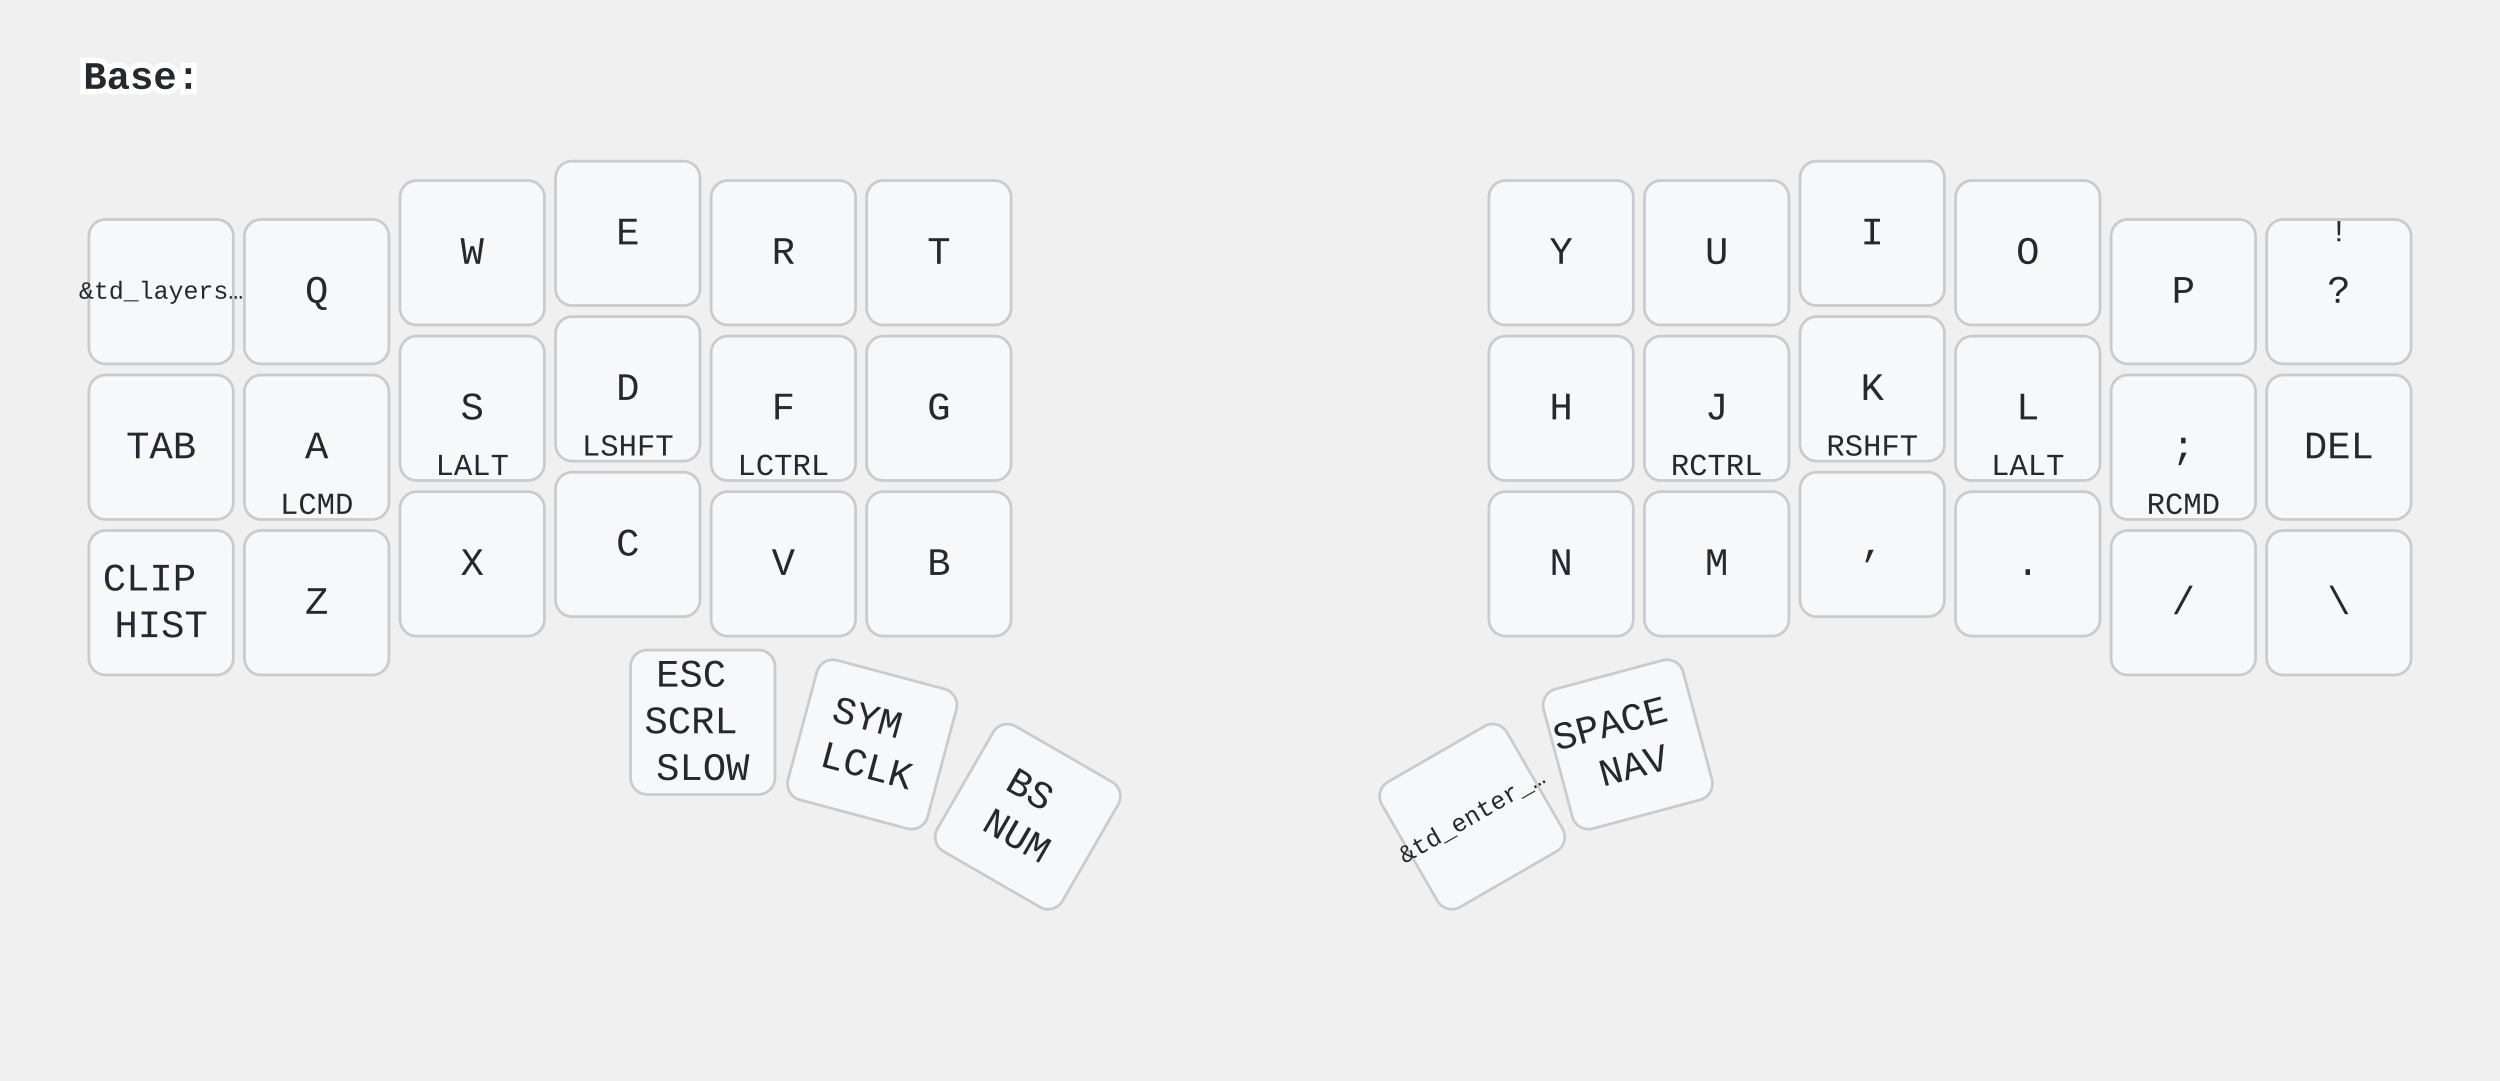
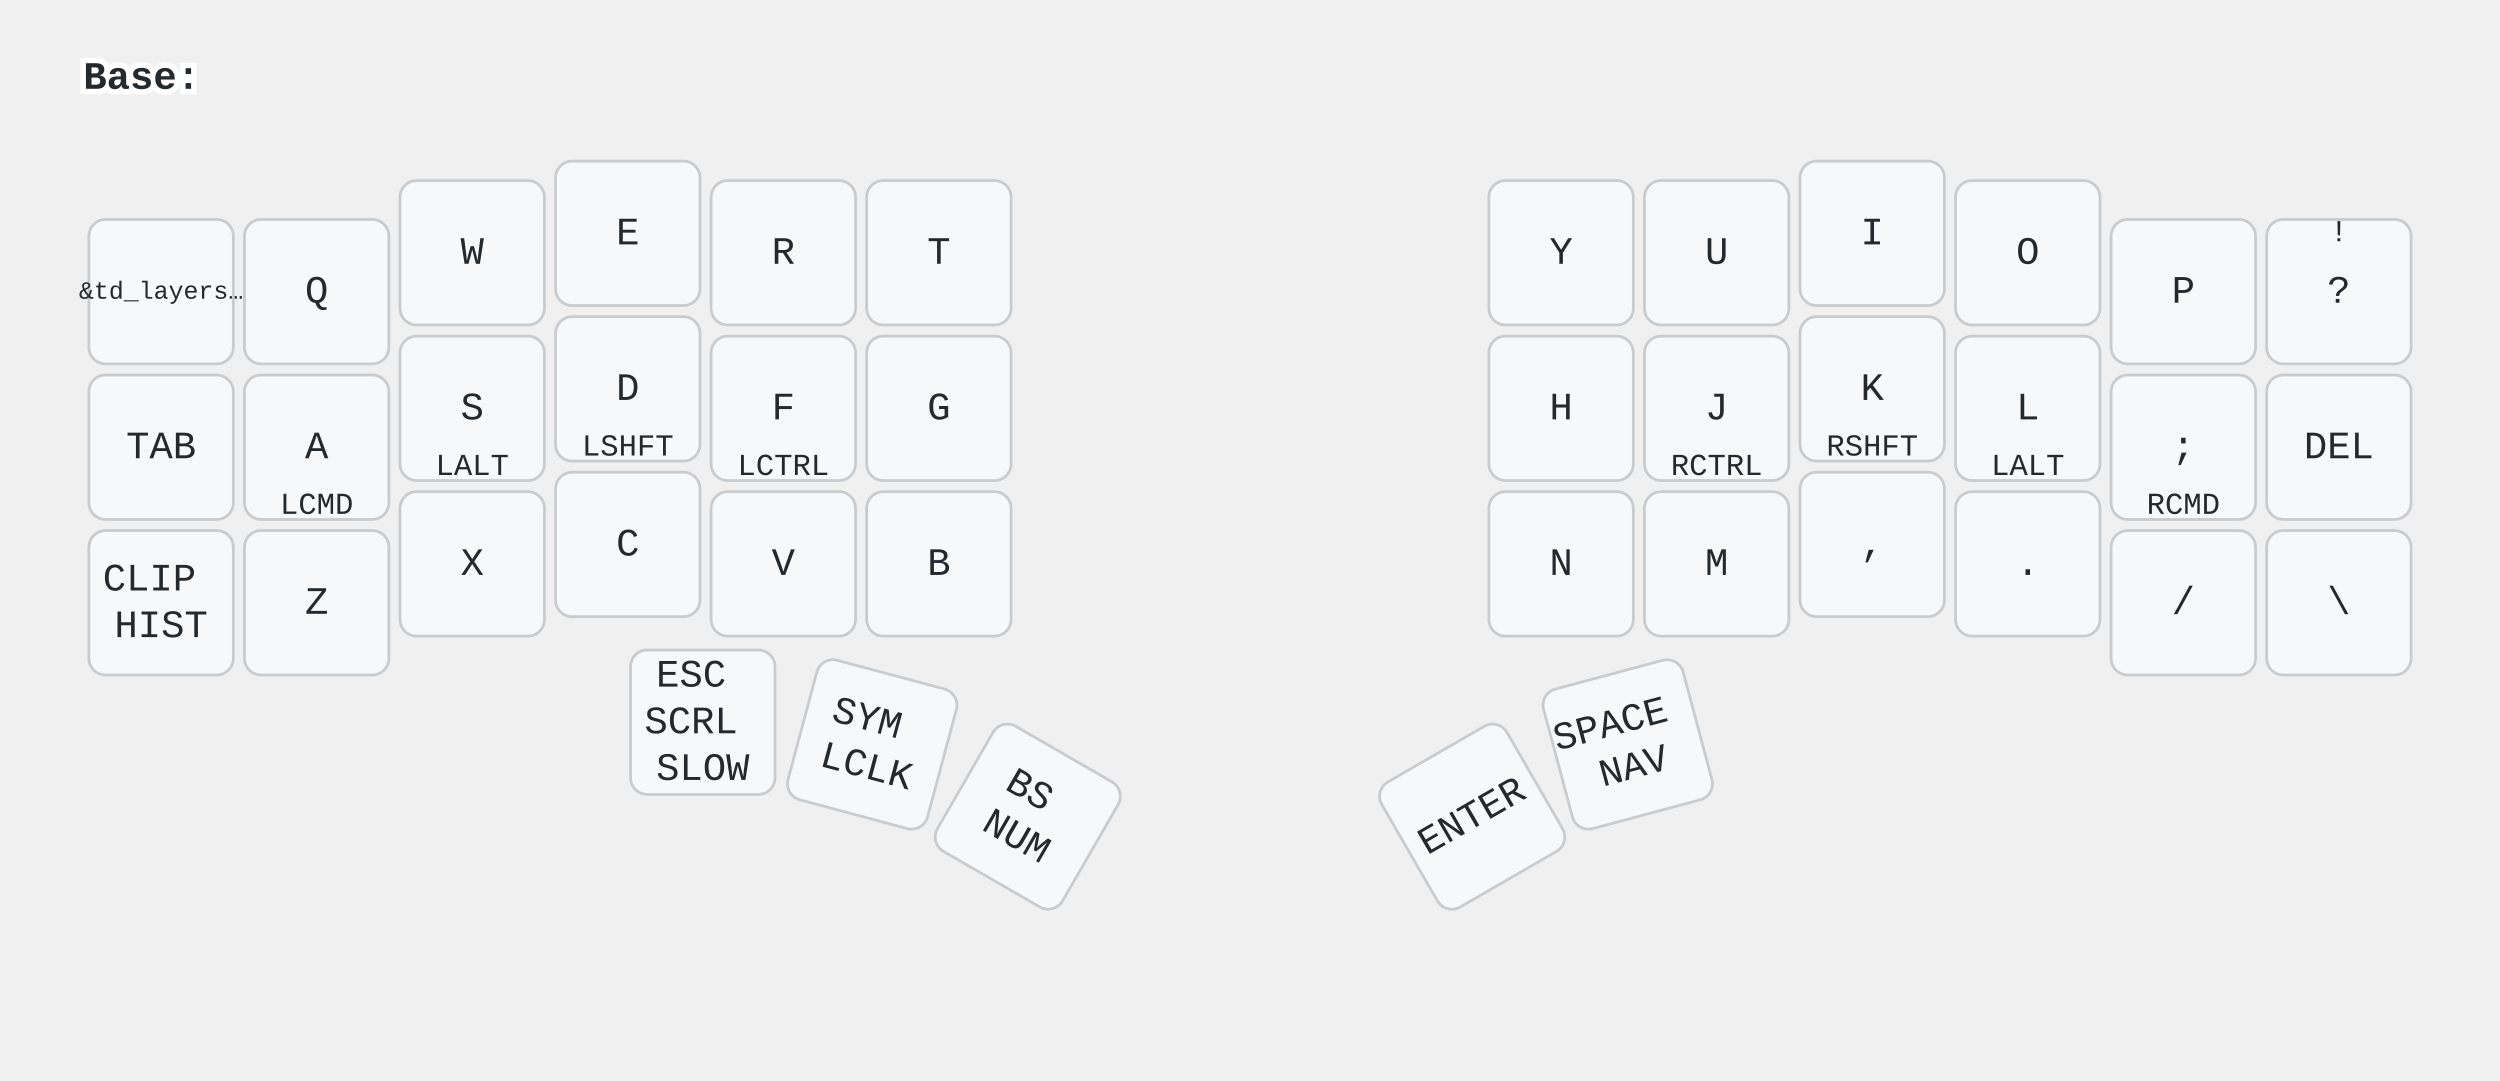
<svg xmlns="http://www.w3.org/2000/svg" width="900" height="389" viewBox="0 0 900 389" class="keymap">
  <style>/* inherit to force styles through use tags */
svg path {
    fill: inherit;
}

/* font and background color specifications */
svg.keymap {
    font-family: SFMono-Regular,Consolas,Liberation Mono,Menlo,monospace;
    font-size: 14px;
    font-kerning: normal;
    text-rendering: optimizeLegibility;
    fill: #24292e;
}

/* default key styling */
rect.key {
    fill: #f6f8fa;
}

rect.key, rect.combo {
    stroke: #c9cccf;
    stroke-width: 1;
}

/* default key side styling, only used is draw_key_sides is set */
rect.side {
    filter: brightness(90%);
}

/* color accent for combo boxes */
rect.combo, rect.combo-separate {
    fill: #cdf;
}

/* color accent for held keys */
rect.held, rect.combo.held {
    fill: #fdd;
}

/* color accent for ghost (optional) keys */
rect.ghost, rect.combo.ghost {
    stroke-dasharray: 4, 4;
    stroke-width: 2;
}

text {
    text-anchor: middle;
    dominant-baseline: middle;
}

/* styling for layer labels */
text.label {
    font-weight: bold;
    text-anchor: start;
    stroke: white;
    stroke-width: 4;
    paint-order: stroke;
}

/* styling for optional footer */
text.footer {
    text-anchor: end;
    dominant-baseline: auto;
    stroke: white;
    stroke-width: 4;
    paint-order: stroke;
}

/* styling for combo tap, and key non-tap label text */
text.combo, text.hold, text.shifted, text.left, text.right {
    font-size: 11px;
}

text.hold {
    text-anchor: middle;
    dominant-baseline: auto;
}

text.shifted {
    text-anchor: middle;
    dominant-baseline: hanging;
}

text.left {
    text-anchor: start;
}

text.right {
    text-anchor: end;
}

text.layer-activator {
    text-decoration: underline;
}

/* styling for hold/shifted label text in combo box */
text.combo.hold, text.combo.shifted, text.combo.left, text.combo.right {
    font-size: 8px;
}

/* lighter symbol for transparent keys */
text.trans {
    fill: #7b7e81;
}

/* styling for combo dendrons */
path.combo {
    stroke-width: 1;
    stroke: gray;
    fill: none;
}

/* Start Tabler Icons Cleanup */
/* cannot use height/width with glyphs */
.icon-tabler &gt; path {
    fill: inherit;
    stroke: inherit;
    stroke-width: 2;
}
/* hide tabler's default box */
.icon-tabler &gt; path[stroke="none"][fill="none"] {
    visibility: hidden;
}
/* End Tabler Icons Cleanup */

@media (prefers-color-scheme: dark) {
svg.keymap { fill: #d1d6db; }
rect.key { fill: #3f4750; }
rect.key, rect.combo { stroke: #60666c; }
rect.combo, rect.combo-separate { fill: #1f3d7a; }
rect.held, rect.combo.held { fill: #854747; }
text.label, text.footer { stroke: black; }
text.trans { fill: #7e8184; }
path.combo { stroke: #7f7f7f; }

}</style>
  <g transform="translate(30, 0)" class="layer-Base">
    <text x="0" y="28" class="label" id="Base">Base:</text>
    <g transform="translate(0, 56)">
      <g transform="translate(28, 49)" class="key keypos-0">
        <rect rx="6" ry="6" x="-26" y="-26" width="52" height="52" class="key" />
        <text x="0" y="0" class="key tap">
          <tspan style="font-size: 64%">&amp;td_layers…</tspan>
        </text>
      </g>
      <g transform="translate(84, 49)" class="key keypos-1">
        <rect rx="6" ry="6" x="-26" y="-26" width="52" height="52" class="key" />
        <text x="0" y="0" class="key tap">Q</text>
      </g>
      <g transform="translate(140, 35)" class="key keypos-2">
        <rect rx="6" ry="6" x="-26" y="-26" width="52" height="52" class="key" />
        <text x="0" y="0" class="key tap">W</text>
      </g>
      <g transform="translate(196, 28)" class="key keypos-3">
        <rect rx="6" ry="6" x="-26" y="-26" width="52" height="52" class="key" />
        <text x="0" y="0" class="key tap">E</text>
      </g>
      <g transform="translate(252, 35)" class="key keypos-4">
        <rect rx="6" ry="6" x="-26" y="-26" width="52" height="52" class="key" />
        <text x="0" y="0" class="key tap">R</text>
      </g>
      <g transform="translate(308, 35)" class="key keypos-5">
        <rect rx="6" ry="6" x="-26" y="-26" width="52" height="52" class="key" />
        <text x="0" y="0" class="key tap">T</text>
      </g>
      <g transform="translate(532, 35)" class="key keypos-6">
        <rect rx="6" ry="6" x="-26" y="-26" width="52" height="52" class="key" />
        <text x="0" y="0" class="key tap">Y</text>
      </g>
      <g transform="translate(588, 35)" class="key keypos-7">
        <rect rx="6" ry="6" x="-26" y="-26" width="52" height="52" class="key" />
        <text x="0" y="0" class="key tap">U</text>
      </g>
      <g transform="translate(644, 28)" class="key keypos-8">
        <rect rx="6" ry="6" x="-26" y="-26" width="52" height="52" class="key" />
        <text x="0" y="0" class="key tap">I</text>
      </g>
      <g transform="translate(700, 35)" class="key keypos-9">
        <rect rx="6" ry="6" x="-26" y="-26" width="52" height="52" class="key" />
        <text x="0" y="0" class="key tap">O</text>
      </g>
      <g transform="translate(756, 49)" class="key keypos-10">
        <rect rx="6" ry="6" x="-26" y="-26" width="52" height="52" class="key" />
        <text x="0" y="0" class="key tap">P</text>
      </g>
      <g transform="translate(812, 49)" class="key keypos-11">
        <rect rx="6" ry="6" x="-26" y="-26" width="52" height="52" class="key" />
        <text x="0" y="0" class="key tap">?</text>
        <text x="0" y="-24" class="key shifted">!</text>
      </g>
      <g transform="translate(28, 105)" class="key keypos-12">
        <rect rx="6" ry="6" x="-26" y="-26" width="52" height="52" class="key" />
        <text x="0" y="0" class="key tap">TAB</text>
      </g>
      <g transform="translate(84, 105)" class="key keypos-13">
        <rect rx="6" ry="6" x="-26" y="-26" width="52" height="52" class="key" />
        <text x="0" y="0" class="key tap">A</text>
        <text x="0" y="24" class="key hold">LCMD</text>
      </g>
      <g transform="translate(140, 91)" class="key keypos-14">
        <rect rx="6" ry="6" x="-26" y="-26" width="52" height="52" class="key" />
        <text x="0" y="0" class="key tap">S</text>
        <text x="0" y="24" class="key hold">LALT</text>
      </g>
      <g transform="translate(196, 84)" class="key keypos-15">
        <rect rx="6" ry="6" x="-26" y="-26" width="52" height="52" class="key" />
        <text x="0" y="0" class="key tap">D</text>
        <text x="0" y="24" class="key hold">LSHFT</text>
      </g>
      <g transform="translate(252, 91)" class="key keypos-16">
        <rect rx="6" ry="6" x="-26" y="-26" width="52" height="52" class="key" />
        <text x="0" y="0" class="key tap">F</text>
        <text x="0" y="24" class="key hold">LCTRL</text>
      </g>
      <g transform="translate(308, 91)" class="key keypos-17">
        <rect rx="6" ry="6" x="-26" y="-26" width="52" height="52" class="key" />
        <text x="0" y="0" class="key tap">G</text>
      </g>
      <g transform="translate(532, 91)" class="key keypos-18">
        <rect rx="6" ry="6" x="-26" y="-26" width="52" height="52" class="key" />
        <text x="0" y="0" class="key tap">H</text>
      </g>
      <g transform="translate(588, 91)" class="key keypos-19">
        <rect rx="6" ry="6" x="-26" y="-26" width="52" height="52" class="key" />
        <text x="0" y="0" class="key tap">J</text>
        <text x="0" y="24" class="key hold">RCTRL</text>
      </g>
      <g transform="translate(644, 84)" class="key keypos-20">
        <rect rx="6" ry="6" x="-26" y="-26" width="52" height="52" class="key" />
        <text x="0" y="0" class="key tap">K</text>
        <text x="0" y="24" class="key hold">RSHFT</text>
      </g>
      <g transform="translate(700, 91)" class="key keypos-21">
        <rect rx="6" ry="6" x="-26" y="-26" width="52" height="52" class="key" />
        <text x="0" y="0" class="key tap">L</text>
        <text x="0" y="24" class="key hold">LALT</text>
      </g>
      <g transform="translate(756, 105)" class="key keypos-22">
        <rect rx="6" ry="6" x="-26" y="-26" width="52" height="52" class="key" />
        <text x="0" y="0" class="key tap">;</text>
        <text x="0" y="24" class="key hold">RCMD</text>
      </g>
      <g transform="translate(812, 105)" class="key keypos-23">
        <rect rx="6" ry="6" x="-26" y="-26" width="52" height="52" class="key" />
        <text x="0" y="0" class="key tap">DEL</text>
      </g>
      <g transform="translate(28, 161)" class="key keypos-24">
        <rect rx="6" ry="6" x="-26" y="-26" width="52" height="52" class="key" />
        <text x="0" y="0" class="key tap">
          <tspan x="0" dy="-0.6em">CLIP</tspan>
          <tspan x="0" dy="1.2em">HIST</tspan>
        </text>
      </g>
      <g transform="translate(84, 161)" class="key keypos-25">
        <rect rx="6" ry="6" x="-26" y="-26" width="52" height="52" class="key" />
        <text x="0" y="0" class="key tap">Z</text>
      </g>
      <g transform="translate(140, 147)" class="key keypos-26">
        <rect rx="6" ry="6" x="-26" y="-26" width="52" height="52" class="key" />
        <text x="0" y="0" class="key tap">X</text>
      </g>
      <g transform="translate(196, 140)" class="key keypos-27">
        <rect rx="6" ry="6" x="-26" y="-26" width="52" height="52" class="key" />
        <text x="0" y="0" class="key tap">C</text>
      </g>
      <g transform="translate(252, 147)" class="key keypos-28">
        <rect rx="6" ry="6" x="-26" y="-26" width="52" height="52" class="key" />
        <text x="0" y="0" class="key tap">V</text>
      </g>
      <g transform="translate(308, 147)" class="key keypos-29">
        <rect rx="6" ry="6" x="-26" y="-26" width="52" height="52" class="key" />
        <text x="0" y="0" class="key tap">B</text>
      </g>
      <g transform="translate(532, 147)" class="key keypos-30">
        <rect rx="6" ry="6" x="-26" y="-26" width="52" height="52" class="key" />
        <text x="0" y="0" class="key tap">N</text>
      </g>
      <g transform="translate(588, 147)" class="key keypos-31">
        <rect rx="6" ry="6" x="-26" y="-26" width="52" height="52" class="key" />
        <text x="0" y="0" class="key tap">M</text>
      </g>
      <g transform="translate(644, 140)" class="key keypos-32">
        <rect rx="6" ry="6" x="-26" y="-26" width="52" height="52" class="key" />
        <text x="0" y="0" class="key tap">,</text>
      </g>
      <g transform="translate(700, 147)" class="key keypos-33">
        <rect rx="6" ry="6" x="-26" y="-26" width="52" height="52" class="key" />
        <text x="0" y="0" class="key tap">.</text>
      </g>
      <g transform="translate(756, 161)" class="key keypos-34">
        <rect rx="6" ry="6" x="-26" y="-26" width="52" height="52" class="key" />
        <text x="0" y="0" class="key tap">/</text>
      </g>
      <g transform="translate(812, 161)" class="key keypos-35">
        <rect rx="6" ry="6" x="-26" y="-26" width="52" height="52" class="key" />
        <text x="0" y="0" class="key tap">\</text>
      </g>
      <g transform="translate(223, 204)" class="key keypos-36">
        <rect rx="6" ry="6" x="-26" y="-26" width="52" height="52" class="key" />
        <text x="0" y="0" class="key tap">
          <tspan x="0" dy="-1.2em">ESC</tspan>
          <tspan x="0" dy="1.2em">SCRL</tspan>
          <tspan x="0" dy="1.2em">SLOW</tspan>
        </text>
      </g>
      <g transform="translate(284, 212) rotate(15.0)" class="key keypos-37">
        <rect rx="6" ry="6" x="-26" y="-26" width="52" height="52" class="key" />
        <text x="0" y="0" class="key tap">
          <tspan x="0" dy="-0.6em">SYM</tspan>
          <tspan x="0" dy="1.2em">LCLK</tspan>
        </text>
      </g>
      <g transform="translate(340, 238) rotate(30.0)" class="key keypos-38">
        <rect rx="6" ry="6" x="-26" y="-26" width="52" height="52" class="key" />
        <text x="0" y="0" class="key tap">
          <tspan x="0" dy="-0.6em">BS</tspan>
          <tspan x="0" dy="1.2em">NUM</tspan>
        </text>
      </g>
      <g transform="translate(500, 238) rotate(-30.0)" class="key keypos-39">
        <rect rx="6" ry="6" x="-26" y="-26" width="52" height="52" class="key" />
-         <text x="0" y="0" class="key tap">
-           <tspan style="font-size: 64%">&amp;td_enter_…</tspan>
-         </text>
+         <text x="0" y="0" class="key tap">ENTER</text>
      </g>
      <g transform="translate(556, 212) rotate(-15.0)" class="key keypos-40">
        <rect rx="6" ry="6" x="-26" y="-26" width="52" height="52" class="key" />
        <text x="0" y="0" class="key tap">
          <tspan x="0" dy="-0.6em">SPACE</tspan>
          <tspan x="0" dy="1.2em">NAV</tspan>
        </text>
      </g>
    </g>
  </g>
</svg>
